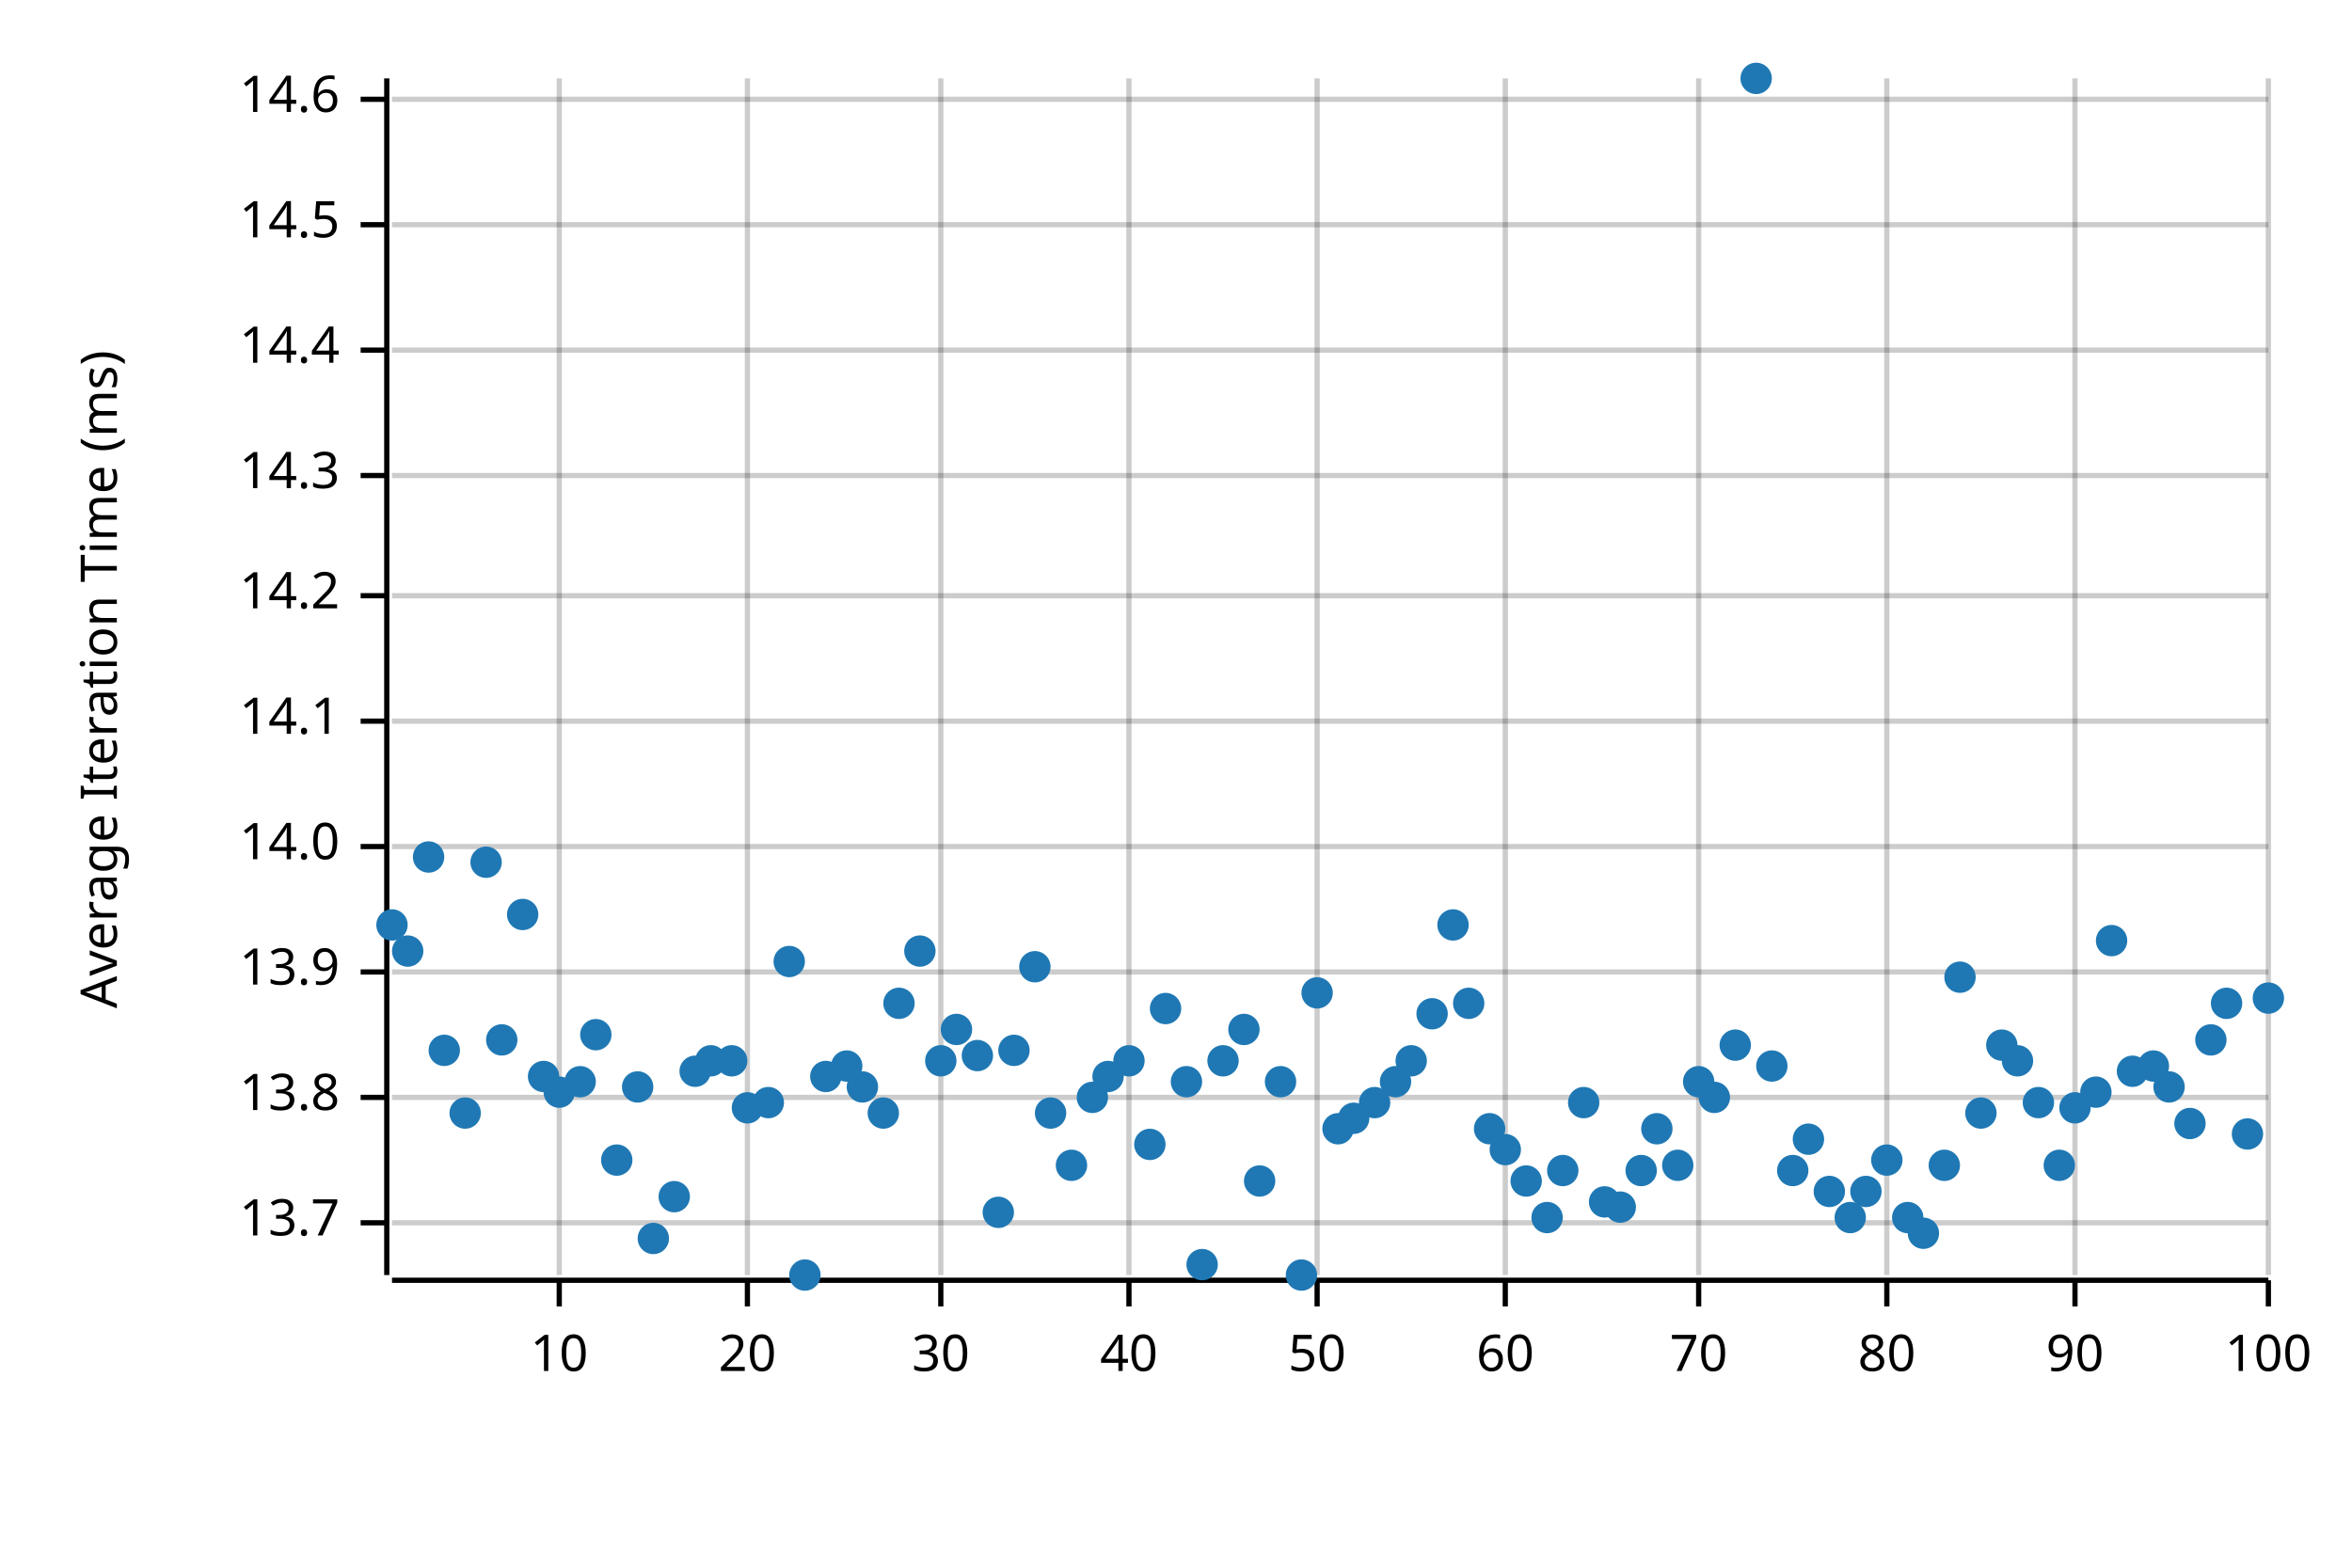
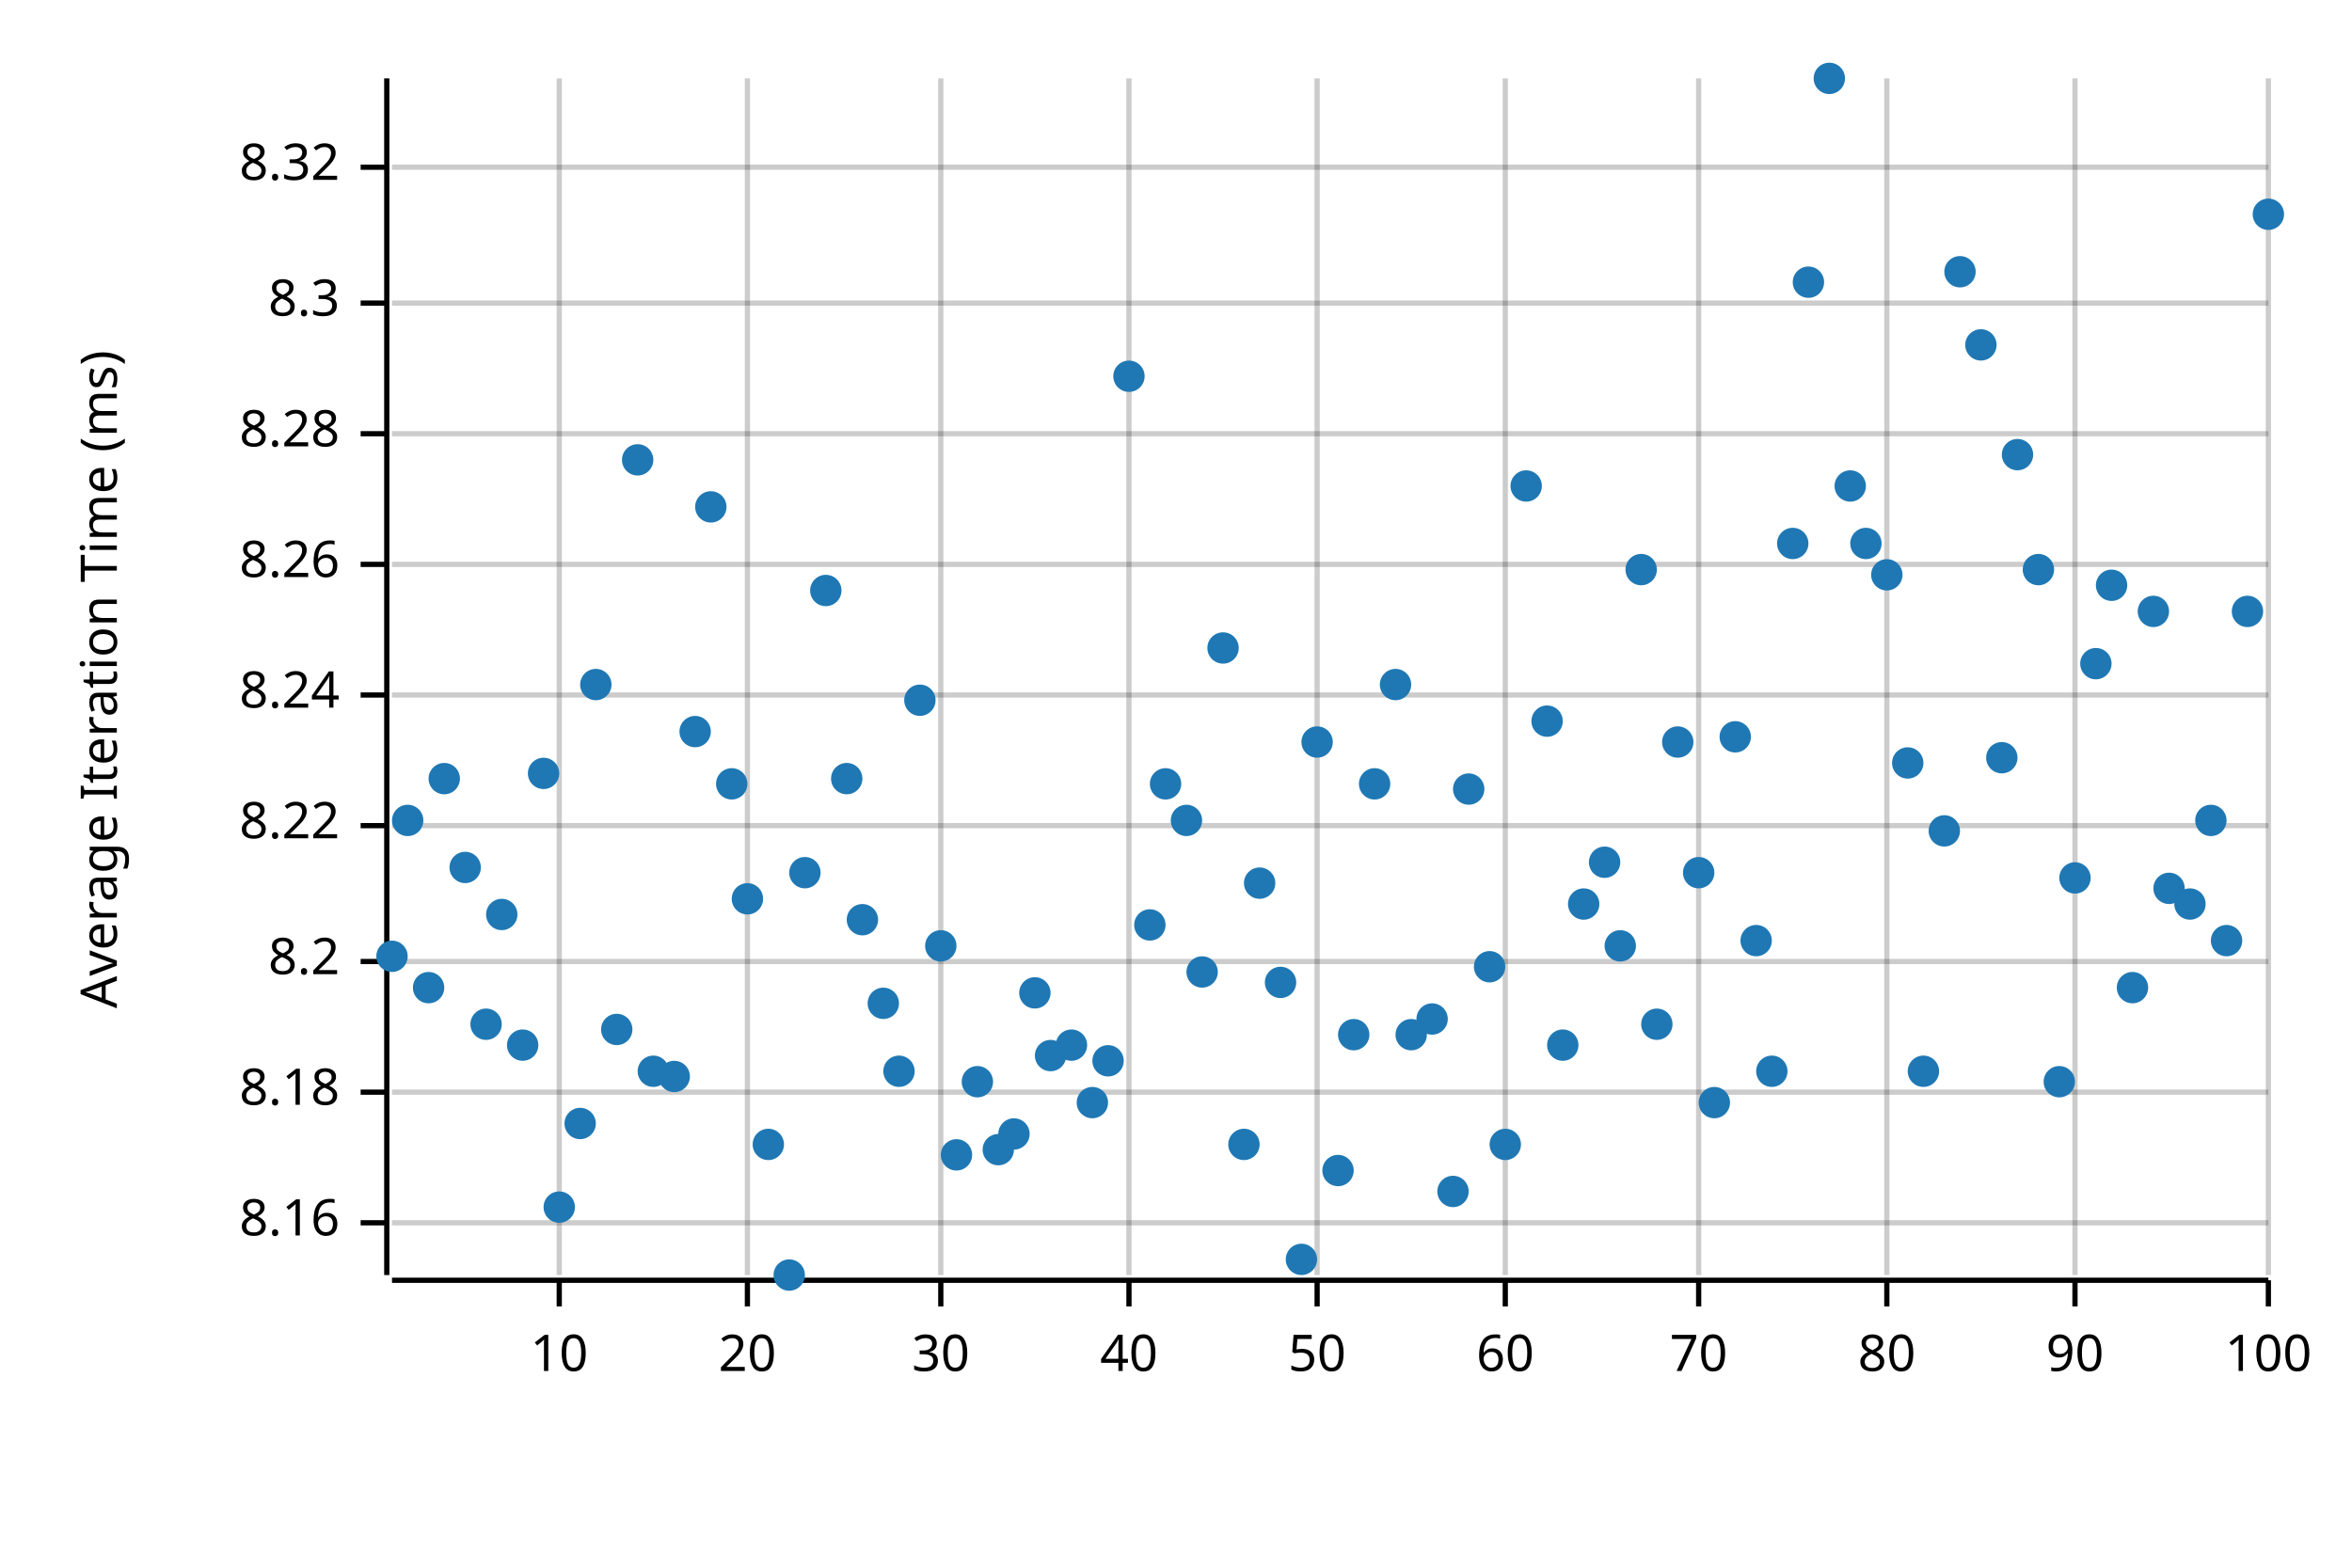
<svg xmlns="http://www.w3.org/2000/svg" width="450" height="300" viewBox="0 0 450 300">
  <text x="15" y="130" dy="0.76em" text-anchor="middle" font-family="sans-serif" font-size="9.677" opacity="1" fill="#000000" transform="rotate(270, 15, 130)">
Average Iteration Time (ms)
</text>
  <line opacity="0.2" stroke="#000000" stroke-width="1" x1="107" y1="244" x2="107" y2="15" />
  <line opacity="0.2" stroke="#000000" stroke-width="1" x1="143" y1="244" x2="143" y2="15" />
  <line opacity="0.2" stroke="#000000" stroke-width="1" x1="180" y1="244" x2="180" y2="15" />
  <line opacity="0.2" stroke="#000000" stroke-width="1" x1="216" y1="244" x2="216" y2="15" />
  <line opacity="0.2" stroke="#000000" stroke-width="1" x1="252" y1="244" x2="252" y2="15" />
  <line opacity="0.2" stroke="#000000" stroke-width="1" x1="288" y1="244" x2="288" y2="15" />
  <line opacity="0.2" stroke="#000000" stroke-width="1" x1="325" y1="244" x2="325" y2="15" />
  <line opacity="0.2" stroke="#000000" stroke-width="1" x1="361" y1="244" x2="361" y2="15" />
  <line opacity="0.2" stroke="#000000" stroke-width="1" x1="397" y1="244" x2="397" y2="15" />
  <line opacity="0.2" stroke="#000000" stroke-width="1" x1="434" y1="244" x2="434" y2="15" />
  <line opacity="0.2" stroke="#000000" stroke-width="1" x1="75" y1="234" x2="434" y2="234" />
-   <line opacity="0.2" stroke="#000000" stroke-width="1" x1="75" y1="210" x2="434" y2="210" />
-   <line opacity="0.2" stroke="#000000" stroke-width="1" x1="75" y1="186" x2="434" y2="186" />
-   <line opacity="0.2" stroke="#000000" stroke-width="1" x1="75" y1="162" x2="434" y2="162" />
-   <line opacity="0.2" stroke="#000000" stroke-width="1" x1="75" y1="138" x2="434" y2="138" />
-   <line opacity="0.2" stroke="#000000" stroke-width="1" x1="75" y1="114" x2="434" y2="114" />
-   <line opacity="0.2" stroke="#000000" stroke-width="1" x1="75" y1="91" x2="434" y2="91" />
-   <line opacity="0.2" stroke="#000000" stroke-width="1" x1="75" y1="67" x2="434" y2="67" />
-   <line opacity="0.2" stroke="#000000" stroke-width="1" x1="75" y1="43" x2="434" y2="43" />
-   <line opacity="0.2" stroke="#000000" stroke-width="1" x1="75" y1="19" x2="434" y2="19" />
+   <line opacity="0.2" stroke="#000000" stroke-width="1" x1="75" y1="209" x2="434" y2="209" />
+   <line opacity="0.2" stroke="#000000" stroke-width="1" x1="75" y1="184" x2="434" y2="184" />
+   <line opacity="0.2" stroke="#000000" stroke-width="1" x1="75" y1="158" x2="434" y2="158" />
+   <line opacity="0.2" stroke="#000000" stroke-width="1" x1="75" y1="133" x2="434" y2="133" />
+   <line opacity="0.2" stroke="#000000" stroke-width="1" x1="75" y1="108" x2="434" y2="108" />
+   <line opacity="0.2" stroke="#000000" stroke-width="1" x1="75" y1="83" x2="434" y2="83" />
+   <line opacity="0.2" stroke="#000000" stroke-width="1" x1="75" y1="58" x2="434" y2="58" />
+   <line opacity="0.2" stroke="#000000" stroke-width="1" x1="75" y1="32" x2="434" y2="32" />
  <polyline fill="none" opacity="1" stroke="#000000" stroke-width="1" points="74,15 74,244 " />
  <text x="65" y="234" dy="0.5ex" text-anchor="end" font-family="sans-serif" font-size="9.677" opacity="1" fill="#000000">
- 13.7
+ 8.16
</text>
  <polyline fill="none" opacity="1" stroke="#000000" stroke-width="1" points="69,234 74,234 " />
-   <text x="65" y="210" dy="0.5ex" text-anchor="end" font-family="sans-serif" font-size="9.677" opacity="1" fill="#000000">
- 13.8
- </text>
-   <polyline fill="none" opacity="1" stroke="#000000" stroke-width="1" points="69,210 74,210 " />
-   <text x="65" y="186" dy="0.5ex" text-anchor="end" font-family="sans-serif" font-size="9.677" opacity="1" fill="#000000">
- 13.9
- </text>
-   <polyline fill="none" opacity="1" stroke="#000000" stroke-width="1" points="69,186 74,186 " />
-   <text x="65" y="162" dy="0.5ex" text-anchor="end" font-family="sans-serif" font-size="9.677" opacity="1" fill="#000000">
- 14.0
- </text>
-   <polyline fill="none" opacity="1" stroke="#000000" stroke-width="1" points="69,162 74,162 " />
-   <text x="65" y="138" dy="0.5ex" text-anchor="end" font-family="sans-serif" font-size="9.677" opacity="1" fill="#000000">
- 14.1
- </text>
-   <polyline fill="none" opacity="1" stroke="#000000" stroke-width="1" points="69,138 74,138 " />
-   <text x="65" y="114" dy="0.5ex" text-anchor="end" font-family="sans-serif" font-size="9.677" opacity="1" fill="#000000">
- 14.2
- </text>
-   <polyline fill="none" opacity="1" stroke="#000000" stroke-width="1" points="69,114 74,114 " />
-   <text x="65" y="91" dy="0.5ex" text-anchor="end" font-family="sans-serif" font-size="9.677" opacity="1" fill="#000000">
- 14.3
- </text>
-   <polyline fill="none" opacity="1" stroke="#000000" stroke-width="1" points="69,91 74,91 " />
-   <text x="65" y="67" dy="0.5ex" text-anchor="end" font-family="sans-serif" font-size="9.677" opacity="1" fill="#000000">
- 14.4
- </text>
-   <polyline fill="none" opacity="1" stroke="#000000" stroke-width="1" points="69,67 74,67 " />
-   <text x="65" y="43" dy="0.5ex" text-anchor="end" font-family="sans-serif" font-size="9.677" opacity="1" fill="#000000">
- 14.5
- </text>
-   <polyline fill="none" opacity="1" stroke="#000000" stroke-width="1" points="69,43 74,43 " />
-   <text x="65" y="19" dy="0.5ex" text-anchor="end" font-family="sans-serif" font-size="9.677" opacity="1" fill="#000000">
- 14.6
- </text>
-   <polyline fill="none" opacity="1" stroke="#000000" stroke-width="1" points="69,19 74,19 " />
+   <text x="65" y="209" dy="0.5ex" text-anchor="end" font-family="sans-serif" font-size="9.677" opacity="1" fill="#000000">
+ 8.18
+ </text>
+   <polyline fill="none" opacity="1" stroke="#000000" stroke-width="1" points="69,209 74,209 " />
+   <text x="65" y="184" dy="0.5ex" text-anchor="end" font-family="sans-serif" font-size="9.677" opacity="1" fill="#000000">
+ 8.2
+ </text>
+   <polyline fill="none" opacity="1" stroke="#000000" stroke-width="1" points="69,184 74,184 " />
+   <text x="65" y="158" dy="0.5ex" text-anchor="end" font-family="sans-serif" font-size="9.677" opacity="1" fill="#000000">
+ 8.22
+ </text>
+   <polyline fill="none" opacity="1" stroke="#000000" stroke-width="1" points="69,158 74,158 " />
+   <text x="65" y="133" dy="0.5ex" text-anchor="end" font-family="sans-serif" font-size="9.677" opacity="1" fill="#000000">
+ 8.24
+ </text>
+   <polyline fill="none" opacity="1" stroke="#000000" stroke-width="1" points="69,133 74,133 " />
+   <text x="65" y="108" dy="0.5ex" text-anchor="end" font-family="sans-serif" font-size="9.677" opacity="1" fill="#000000">
+ 8.26
+ </text>
+   <polyline fill="none" opacity="1" stroke="#000000" stroke-width="1" points="69,108 74,108 " />
+   <text x="65" y="83" dy="0.5ex" text-anchor="end" font-family="sans-serif" font-size="9.677" opacity="1" fill="#000000">
+ 8.28
+ </text>
+   <polyline fill="none" opacity="1" stroke="#000000" stroke-width="1" points="69,83 74,83 " />
+   <text x="65" y="58" dy="0.5ex" text-anchor="end" font-family="sans-serif" font-size="9.677" opacity="1" fill="#000000">
+ 8.3
+ </text>
+   <polyline fill="none" opacity="1" stroke="#000000" stroke-width="1" points="69,58 74,58 " />
+   <text x="65" y="32" dy="0.5ex" text-anchor="end" font-family="sans-serif" font-size="9.677" opacity="1" fill="#000000">
+ 8.32
+ </text>
+   <polyline fill="none" opacity="1" stroke="#000000" stroke-width="1" points="69,32 74,32 " />
  <polyline fill="none" opacity="1" stroke="#000000" stroke-width="1" points="75,245 434,245 " />
  <text x="107" y="255" dy="0.76em" text-anchor="middle" font-family="sans-serif" font-size="9.677" opacity="1" fill="#000000">
10
</text>
  <polyline fill="none" opacity="1" stroke="#000000" stroke-width="1" points="107,245 107,250 " />
  <text x="143" y="255" dy="0.76em" text-anchor="middle" font-family="sans-serif" font-size="9.677" opacity="1" fill="#000000">
20
</text>
  <polyline fill="none" opacity="1" stroke="#000000" stroke-width="1" points="143,245 143,250 " />
  <text x="180" y="255" dy="0.76em" text-anchor="middle" font-family="sans-serif" font-size="9.677" opacity="1" fill="#000000">
30
</text>
  <polyline fill="none" opacity="1" stroke="#000000" stroke-width="1" points="180,245 180,250 " />
  <text x="216" y="255" dy="0.76em" text-anchor="middle" font-family="sans-serif" font-size="9.677" opacity="1" fill="#000000">
40
</text>
  <polyline fill="none" opacity="1" stroke="#000000" stroke-width="1" points="216,245 216,250 " />
  <text x="252" y="255" dy="0.76em" text-anchor="middle" font-family="sans-serif" font-size="9.677" opacity="1" fill="#000000">
50
</text>
  <polyline fill="none" opacity="1" stroke="#000000" stroke-width="1" points="252,245 252,250 " />
  <text x="288" y="255" dy="0.76em" text-anchor="middle" font-family="sans-serif" font-size="9.677" opacity="1" fill="#000000">
60
</text>
  <polyline fill="none" opacity="1" stroke="#000000" stroke-width="1" points="288,245 288,250 " />
  <text x="325" y="255" dy="0.76em" text-anchor="middle" font-family="sans-serif" font-size="9.677" opacity="1" fill="#000000">
70
</text>
  <polyline fill="none" opacity="1" stroke="#000000" stroke-width="1" points="325,245 325,250 " />
  <text x="361" y="255" dy="0.76em" text-anchor="middle" font-family="sans-serif" font-size="9.677" opacity="1" fill="#000000">
80
</text>
  <polyline fill="none" opacity="1" stroke="#000000" stroke-width="1" points="361,245 361,250 " />
  <text x="397" y="255" dy="0.76em" text-anchor="middle" font-family="sans-serif" font-size="9.677" opacity="1" fill="#000000">
90
</text>
  <polyline fill="none" opacity="1" stroke="#000000" stroke-width="1" points="397,245 397,250 " />
  <text x="434" y="255" dy="0.76em" text-anchor="middle" font-family="sans-serif" font-size="9.677" opacity="1" fill="#000000">
100
</text>
  <polyline fill="none" opacity="1" stroke="#000000" stroke-width="1" points="434,245 434,250 " />
-   <circle cx="75" cy="177" r="3" opacity="1" fill="#1F78B4" stroke="none" stroke-width="1" />
-   <circle cx="78" cy="182" r="3" opacity="1" fill="#1F78B4" stroke="none" stroke-width="1" />
-   <circle cx="82" cy="164" r="3" opacity="1" fill="#1F78B4" stroke="none" stroke-width="1" />
-   <circle cx="85" cy="201" r="3" opacity="1" fill="#1F78B4" stroke="none" stroke-width="1" />
-   <circle cx="89" cy="213" r="3" opacity="1" fill="#1F78B4" stroke="none" stroke-width="1" />
-   <circle cx="93" cy="165" r="3" opacity="1" fill="#1F78B4" stroke="none" stroke-width="1" />
-   <circle cx="96" cy="199" r="3" opacity="1" fill="#1F78B4" stroke="none" stroke-width="1" />
-   <circle cx="100" cy="175" r="3" opacity="1" fill="#1F78B4" stroke="none" stroke-width="1" />
-   <circle cx="104" cy="206" r="3" opacity="1" fill="#1F78B4" stroke="none" stroke-width="1" />
-   <circle cx="107" cy="209" r="3" opacity="1" fill="#1F78B4" stroke="none" stroke-width="1" />
-   <circle cx="111" cy="207" r="3" opacity="1" fill="#1F78B4" stroke="none" stroke-width="1" />
-   <circle cx="114" cy="198" r="3" opacity="1" fill="#1F78B4" stroke="none" stroke-width="1" />
-   <circle cx="118" cy="222" r="3" opacity="1" fill="#1F78B4" stroke="none" stroke-width="1" />
-   <circle cx="122" cy="208" r="3" opacity="1" fill="#1F78B4" stroke="none" stroke-width="1" />
-   <circle cx="125" cy="237" r="3" opacity="1" fill="#1F78B4" stroke="none" stroke-width="1" />
-   <circle cx="129" cy="229" r="3" opacity="1" fill="#1F78B4" stroke="none" stroke-width="1" />
-   <circle cx="133" cy="205" r="3" opacity="1" fill="#1F78B4" stroke="none" stroke-width="1" />
-   <circle cx="136" cy="203" r="3" opacity="1" fill="#1F78B4" stroke="none" stroke-width="1" />
-   <circle cx="140" cy="203" r="3" opacity="1" fill="#1F78B4" stroke="none" stroke-width="1" />
-   <circle cx="143" cy="212" r="3" opacity="1" fill="#1F78B4" stroke="none" stroke-width="1" />
-   <circle cx="147" cy="211" r="3" opacity="1" fill="#1F78B4" stroke="none" stroke-width="1" />
-   <circle cx="151" cy="184" r="3" opacity="1" fill="#1F78B4" stroke="none" stroke-width="1" />
-   <circle cx="154" cy="244" r="3" opacity="1" fill="#1F78B4" stroke="none" stroke-width="1" />
-   <circle cx="158" cy="206" r="3" opacity="1" fill="#1F78B4" stroke="none" stroke-width="1" />
-   <circle cx="162" cy="204" r="3" opacity="1" fill="#1F78B4" stroke="none" stroke-width="1" />
-   <circle cx="165" cy="208" r="3" opacity="1" fill="#1F78B4" stroke="none" stroke-width="1" />
-   <circle cx="169" cy="213" r="3" opacity="1" fill="#1F78B4" stroke="none" stroke-width="1" />
-   <circle cx="172" cy="192" r="3" opacity="1" fill="#1F78B4" stroke="none" stroke-width="1" />
-   <circle cx="176" cy="182" r="3" opacity="1" fill="#1F78B4" stroke="none" stroke-width="1" />
-   <circle cx="180" cy="203" r="3" opacity="1" fill="#1F78B4" stroke="none" stroke-width="1" />
-   <circle cx="183" cy="197" r="3" opacity="1" fill="#1F78B4" stroke="none" stroke-width="1" />
-   <circle cx="187" cy="202" r="3" opacity="1" fill="#1F78B4" stroke="none" stroke-width="1" />
-   <circle cx="191" cy="232" r="3" opacity="1" fill="#1F78B4" stroke="none" stroke-width="1" />
-   <circle cx="194" cy="201" r="3" opacity="1" fill="#1F78B4" stroke="none" stroke-width="1" />
-   <circle cx="198" cy="185" r="3" opacity="1" fill="#1F78B4" stroke="none" stroke-width="1" />
-   <circle cx="201" cy="213" r="3" opacity="1" fill="#1F78B4" stroke="none" stroke-width="1" />
-   <circle cx="205" cy="223" r="3" opacity="1" fill="#1F78B4" stroke="none" stroke-width="1" />
-   <circle cx="209" cy="210" r="3" opacity="1" fill="#1F78B4" stroke="none" stroke-width="1" />
-   <circle cx="212" cy="206" r="3" opacity="1" fill="#1F78B4" stroke="none" stroke-width="1" />
-   <circle cx="216" cy="203" r="3" opacity="1" fill="#1F78B4" stroke="none" stroke-width="1" />
-   <circle cx="220" cy="219" r="3" opacity="1" fill="#1F78B4" stroke="none" stroke-width="1" />
-   <circle cx="223" cy="193" r="3" opacity="1" fill="#1F78B4" stroke="none" stroke-width="1" />
-   <circle cx="227" cy="207" r="3" opacity="1" fill="#1F78B4" stroke="none" stroke-width="1" />
-   <circle cx="230" cy="242" r="3" opacity="1" fill="#1F78B4" stroke="none" stroke-width="1" />
-   <circle cx="234" cy="203" r="3" opacity="1" fill="#1F78B4" stroke="none" stroke-width="1" />
-   <circle cx="238" cy="197" r="3" opacity="1" fill="#1F78B4" stroke="none" stroke-width="1" />
-   <circle cx="241" cy="226" r="3" opacity="1" fill="#1F78B4" stroke="none" stroke-width="1" />
-   <circle cx="245" cy="207" r="3" opacity="1" fill="#1F78B4" stroke="none" stroke-width="1" />
-   <circle cx="249" cy="244" r="3" opacity="1" fill="#1F78B4" stroke="none" stroke-width="1" />
-   <circle cx="252" cy="190" r="3" opacity="1" fill="#1F78B4" stroke="none" stroke-width="1" />
-   <circle cx="256" cy="216" r="3" opacity="1" fill="#1F78B4" stroke="none" stroke-width="1" />
-   <circle cx="259" cy="214" r="3" opacity="1" fill="#1F78B4" stroke="none" stroke-width="1" />
-   <circle cx="263" cy="211" r="3" opacity="1" fill="#1F78B4" stroke="none" stroke-width="1" />
-   <circle cx="267" cy="207" r="3" opacity="1" fill="#1F78B4" stroke="none" stroke-width="1" />
-   <circle cx="270" cy="203" r="3" opacity="1" fill="#1F78B4" stroke="none" stroke-width="1" />
-   <circle cx="274" cy="194" r="3" opacity="1" fill="#1F78B4" stroke="none" stroke-width="1" />
-   <circle cx="278" cy="177" r="3" opacity="1" fill="#1F78B4" stroke="none" stroke-width="1" />
-   <circle cx="281" cy="192" r="3" opacity="1" fill="#1F78B4" stroke="none" stroke-width="1" />
-   <circle cx="285" cy="216" r="3" opacity="1" fill="#1F78B4" stroke="none" stroke-width="1" />
-   <circle cx="288" cy="220" r="3" opacity="1" fill="#1F78B4" stroke="none" stroke-width="1" />
-   <circle cx="292" cy="226" r="3" opacity="1" fill="#1F78B4" stroke="none" stroke-width="1" />
-   <circle cx="296" cy="233" r="3" opacity="1" fill="#1F78B4" stroke="none" stroke-width="1" />
-   <circle cx="299" cy="224" r="3" opacity="1" fill="#1F78B4" stroke="none" stroke-width="1" />
-   <circle cx="303" cy="211" r="3" opacity="1" fill="#1F78B4" stroke="none" stroke-width="1" />
-   <circle cx="307" cy="230" r="3" opacity="1" fill="#1F78B4" stroke="none" stroke-width="1" />
-   <circle cx="310" cy="231" r="3" opacity="1" fill="#1F78B4" stroke="none" stroke-width="1" />
-   <circle cx="314" cy="224" r="3" opacity="1" fill="#1F78B4" stroke="none" stroke-width="1" />
-   <circle cx="317" cy="216" r="3" opacity="1" fill="#1F78B4" stroke="none" stroke-width="1" />
-   <circle cx="321" cy="223" r="3" opacity="1" fill="#1F78B4" stroke="none" stroke-width="1" />
-   <circle cx="325" cy="207" r="3" opacity="1" fill="#1F78B4" stroke="none" stroke-width="1" />
-   <circle cx="328" cy="210" r="3" opacity="1" fill="#1F78B4" stroke="none" stroke-width="1" />
-   <circle cx="332" cy="200" r="3" opacity="1" fill="#1F78B4" stroke="none" stroke-width="1" />
-   <circle cx="336" cy="15" r="3" opacity="1" fill="#1F78B4" stroke="none" stroke-width="1" />
-   <circle cx="339" cy="204" r="3" opacity="1" fill="#1F78B4" stroke="none" stroke-width="1" />
-   <circle cx="343" cy="224" r="3" opacity="1" fill="#1F78B4" stroke="none" stroke-width="1" />
-   <circle cx="346" cy="218" r="3" opacity="1" fill="#1F78B4" stroke="none" stroke-width="1" />
-   <circle cx="350" cy="228" r="3" opacity="1" fill="#1F78B4" stroke="none" stroke-width="1" />
-   <circle cx="354" cy="233" r="3" opacity="1" fill="#1F78B4" stroke="none" stroke-width="1" />
-   <circle cx="357" cy="228" r="3" opacity="1" fill="#1F78B4" stroke="none" stroke-width="1" />
-   <circle cx="361" cy="222" r="3" opacity="1" fill="#1F78B4" stroke="none" stroke-width="1" />
-   <circle cx="365" cy="233" r="3" opacity="1" fill="#1F78B4" stroke="none" stroke-width="1" />
-   <circle cx="368" cy="236" r="3" opacity="1" fill="#1F78B4" stroke="none" stroke-width="1" />
-   <circle cx="372" cy="223" r="3" opacity="1" fill="#1F78B4" stroke="none" stroke-width="1" />
-   <circle cx="375" cy="187" r="3" opacity="1" fill="#1F78B4" stroke="none" stroke-width="1" />
-   <circle cx="379" cy="213" r="3" opacity="1" fill="#1F78B4" stroke="none" stroke-width="1" />
-   <circle cx="383" cy="200" r="3" opacity="1" fill="#1F78B4" stroke="none" stroke-width="1" />
-   <circle cx="386" cy="203" r="3" opacity="1" fill="#1F78B4" stroke="none" stroke-width="1" />
-   <circle cx="390" cy="211" r="3" opacity="1" fill="#1F78B4" stroke="none" stroke-width="1" />
-   <circle cx="394" cy="223" r="3" opacity="1" fill="#1F78B4" stroke="none" stroke-width="1" />
-   <circle cx="397" cy="212" r="3" opacity="1" fill="#1F78B4" stroke="none" stroke-width="1" />
-   <circle cx="401" cy="209" r="3" opacity="1" fill="#1F78B4" stroke="none" stroke-width="1" />
-   <circle cx="404" cy="180" r="3" opacity="1" fill="#1F78B4" stroke="none" stroke-width="1" />
-   <circle cx="408" cy="205" r="3" opacity="1" fill="#1F78B4" stroke="none" stroke-width="1" />
-   <circle cx="412" cy="204" r="3" opacity="1" fill="#1F78B4" stroke="none" stroke-width="1" />
-   <circle cx="415" cy="208" r="3" opacity="1" fill="#1F78B4" stroke="none" stroke-width="1" />
-   <circle cx="419" cy="215" r="3" opacity="1" fill="#1F78B4" stroke="none" stroke-width="1" />
-   <circle cx="423" cy="199" r="3" opacity="1" fill="#1F78B4" stroke="none" stroke-width="1" />
-   <circle cx="426" cy="192" r="3" opacity="1" fill="#1F78B4" stroke="none" stroke-width="1" />
-   <circle cx="430" cy="217" r="3" opacity="1" fill="#1F78B4" stroke="none" stroke-width="1" />
-   <circle cx="434" cy="191" r="3" opacity="1" fill="#1F78B4" stroke="none" stroke-width="1" />
+   <circle cx="75" cy="183" r="3" opacity="1" fill="#1F78B4" stroke="none" stroke-width="1" />
+   <circle cx="78" cy="157" r="3" opacity="1" fill="#1F78B4" stroke="none" stroke-width="1" />
+   <circle cx="82" cy="189" r="3" opacity="1" fill="#1F78B4" stroke="none" stroke-width="1" />
+   <circle cx="85" cy="149" r="3" opacity="1" fill="#1F78B4" stroke="none" stroke-width="1" />
+   <circle cx="89" cy="166" r="3" opacity="1" fill="#1F78B4" stroke="none" stroke-width="1" />
+   <circle cx="93" cy="196" r="3" opacity="1" fill="#1F78B4" stroke="none" stroke-width="1" />
+   <circle cx="96" cy="175" r="3" opacity="1" fill="#1F78B4" stroke="none" stroke-width="1" />
+   <circle cx="100" cy="200" r="3" opacity="1" fill="#1F78B4" stroke="none" stroke-width="1" />
+   <circle cx="104" cy="148" r="3" opacity="1" fill="#1F78B4" stroke="none" stroke-width="1" />
+   <circle cx="107" cy="231" r="3" opacity="1" fill="#1F78B4" stroke="none" stroke-width="1" />
+   <circle cx="111" cy="215" r="3" opacity="1" fill="#1F78B4" stroke="none" stroke-width="1" />
+   <circle cx="114" cy="131" r="3" opacity="1" fill="#1F78B4" stroke="none" stroke-width="1" />
+   <circle cx="118" cy="197" r="3" opacity="1" fill="#1F78B4" stroke="none" stroke-width="1" />
+   <circle cx="122" cy="88" r="3" opacity="1" fill="#1F78B4" stroke="none" stroke-width="1" />
+   <circle cx="125" cy="205" r="3" opacity="1" fill="#1F78B4" stroke="none" stroke-width="1" />
+   <circle cx="129" cy="206" r="3" opacity="1" fill="#1F78B4" stroke="none" stroke-width="1" />
+   <circle cx="133" cy="140" r="3" opacity="1" fill="#1F78B4" stroke="none" stroke-width="1" />
+   <circle cx="136" cy="97" r="3" opacity="1" fill="#1F78B4" stroke="none" stroke-width="1" />
+   <circle cx="140" cy="150" r="3" opacity="1" fill="#1F78B4" stroke="none" stroke-width="1" />
+   <circle cx="143" cy="172" r="3" opacity="1" fill="#1F78B4" stroke="none" stroke-width="1" />
+   <circle cx="147" cy="219" r="3" opacity="1" fill="#1F78B4" stroke="none" stroke-width="1" />
+   <circle cx="151" cy="244" r="3" opacity="1" fill="#1F78B4" stroke="none" stroke-width="1" />
+   <circle cx="154" cy="167" r="3" opacity="1" fill="#1F78B4" stroke="none" stroke-width="1" />
+   <circle cx="158" cy="113" r="3" opacity="1" fill="#1F78B4" stroke="none" stroke-width="1" />
+   <circle cx="162" cy="149" r="3" opacity="1" fill="#1F78B4" stroke="none" stroke-width="1" />
+   <circle cx="165" cy="176" r="3" opacity="1" fill="#1F78B4" stroke="none" stroke-width="1" />
+   <circle cx="169" cy="192" r="3" opacity="1" fill="#1F78B4" stroke="none" stroke-width="1" />
+   <circle cx="172" cy="205" r="3" opacity="1" fill="#1F78B4" stroke="none" stroke-width="1" />
+   <circle cx="176" cy="134" r="3" opacity="1" fill="#1F78B4" stroke="none" stroke-width="1" />
+   <circle cx="180" cy="181" r="3" opacity="1" fill="#1F78B4" stroke="none" stroke-width="1" />
+   <circle cx="183" cy="221" r="3" opacity="1" fill="#1F78B4" stroke="none" stroke-width="1" />
+   <circle cx="187" cy="207" r="3" opacity="1" fill="#1F78B4" stroke="none" stroke-width="1" />
+   <circle cx="191" cy="220" r="3" opacity="1" fill="#1F78B4" stroke="none" stroke-width="1" />
+   <circle cx="194" cy="217" r="3" opacity="1" fill="#1F78B4" stroke="none" stroke-width="1" />
+   <circle cx="198" cy="190" r="3" opacity="1" fill="#1F78B4" stroke="none" stroke-width="1" />
+   <circle cx="201" cy="202" r="3" opacity="1" fill="#1F78B4" stroke="none" stroke-width="1" />
+   <circle cx="205" cy="200" r="3" opacity="1" fill="#1F78B4" stroke="none" stroke-width="1" />
+   <circle cx="209" cy="211" r="3" opacity="1" fill="#1F78B4" stroke="none" stroke-width="1" />
+   <circle cx="212" cy="203" r="3" opacity="1" fill="#1F78B4" stroke="none" stroke-width="1" />
+   <circle cx="216" cy="72" r="3" opacity="1" fill="#1F78B4" stroke="none" stroke-width="1" />
+   <circle cx="220" cy="177" r="3" opacity="1" fill="#1F78B4" stroke="none" stroke-width="1" />
+   <circle cx="223" cy="150" r="3" opacity="1" fill="#1F78B4" stroke="none" stroke-width="1" />
+   <circle cx="227" cy="157" r="3" opacity="1" fill="#1F78B4" stroke="none" stroke-width="1" />
+   <circle cx="230" cy="186" r="3" opacity="1" fill="#1F78B4" stroke="none" stroke-width="1" />
+   <circle cx="234" cy="124" r="3" opacity="1" fill="#1F78B4" stroke="none" stroke-width="1" />
+   <circle cx="238" cy="219" r="3" opacity="1" fill="#1F78B4" stroke="none" stroke-width="1" />
+   <circle cx="241" cy="169" r="3" opacity="1" fill="#1F78B4" stroke="none" stroke-width="1" />
+   <circle cx="245" cy="188" r="3" opacity="1" fill="#1F78B4" stroke="none" stroke-width="1" />
+   <circle cx="249" cy="241" r="3" opacity="1" fill="#1F78B4" stroke="none" stroke-width="1" />
+   <circle cx="252" cy="142" r="3" opacity="1" fill="#1F78B4" stroke="none" stroke-width="1" />
+   <circle cx="256" cy="224" r="3" opacity="1" fill="#1F78B4" stroke="none" stroke-width="1" />
+   <circle cx="259" cy="198" r="3" opacity="1" fill="#1F78B4" stroke="none" stroke-width="1" />
+   <circle cx="263" cy="150" r="3" opacity="1" fill="#1F78B4" stroke="none" stroke-width="1" />
+   <circle cx="267" cy="131" r="3" opacity="1" fill="#1F78B4" stroke="none" stroke-width="1" />
+   <circle cx="270" cy="198" r="3" opacity="1" fill="#1F78B4" stroke="none" stroke-width="1" />
+   <circle cx="274" cy="195" r="3" opacity="1" fill="#1F78B4" stroke="none" stroke-width="1" />
+   <circle cx="278" cy="228" r="3" opacity="1" fill="#1F78B4" stroke="none" stroke-width="1" />
+   <circle cx="281" cy="151" r="3" opacity="1" fill="#1F78B4" stroke="none" stroke-width="1" />
+   <circle cx="285" cy="185" r="3" opacity="1" fill="#1F78B4" stroke="none" stroke-width="1" />
+   <circle cx="288" cy="219" r="3" opacity="1" fill="#1F78B4" stroke="none" stroke-width="1" />
+   <circle cx="292" cy="93" r="3" opacity="1" fill="#1F78B4" stroke="none" stroke-width="1" />
+   <circle cx="296" cy="138" r="3" opacity="1" fill="#1F78B4" stroke="none" stroke-width="1" />
+   <circle cx="299" cy="200" r="3" opacity="1" fill="#1F78B4" stroke="none" stroke-width="1" />
+   <circle cx="303" cy="173" r="3" opacity="1" fill="#1F78B4" stroke="none" stroke-width="1" />
+   <circle cx="307" cy="165" r="3" opacity="1" fill="#1F78B4" stroke="none" stroke-width="1" />
+   <circle cx="310" cy="181" r="3" opacity="1" fill="#1F78B4" stroke="none" stroke-width="1" />
+   <circle cx="314" cy="109" r="3" opacity="1" fill="#1F78B4" stroke="none" stroke-width="1" />
+   <circle cx="317" cy="196" r="3" opacity="1" fill="#1F78B4" stroke="none" stroke-width="1" />
+   <circle cx="321" cy="142" r="3" opacity="1" fill="#1F78B4" stroke="none" stroke-width="1" />
+   <circle cx="325" cy="167" r="3" opacity="1" fill="#1F78B4" stroke="none" stroke-width="1" />
+   <circle cx="328" cy="211" r="3" opacity="1" fill="#1F78B4" stroke="none" stroke-width="1" />
+   <circle cx="332" cy="141" r="3" opacity="1" fill="#1F78B4" stroke="none" stroke-width="1" />
+   <circle cx="336" cy="180" r="3" opacity="1" fill="#1F78B4" stroke="none" stroke-width="1" />
+   <circle cx="339" cy="205" r="3" opacity="1" fill="#1F78B4" stroke="none" stroke-width="1" />
+   <circle cx="343" cy="104" r="3" opacity="1" fill="#1F78B4" stroke="none" stroke-width="1" />
+   <circle cx="346" cy="54" r="3" opacity="1" fill="#1F78B4" stroke="none" stroke-width="1" />
+   <circle cx="350" cy="15" r="3" opacity="1" fill="#1F78B4" stroke="none" stroke-width="1" />
+   <circle cx="354" cy="93" r="3" opacity="1" fill="#1F78B4" stroke="none" stroke-width="1" />
+   <circle cx="357" cy="104" r="3" opacity="1" fill="#1F78B4" stroke="none" stroke-width="1" />
+   <circle cx="361" cy="110" r="3" opacity="1" fill="#1F78B4" stroke="none" stroke-width="1" />
+   <circle cx="365" cy="146" r="3" opacity="1" fill="#1F78B4" stroke="none" stroke-width="1" />
+   <circle cx="368" cy="205" r="3" opacity="1" fill="#1F78B4" stroke="none" stroke-width="1" />
+   <circle cx="372" cy="159" r="3" opacity="1" fill="#1F78B4" stroke="none" stroke-width="1" />
+   <circle cx="375" cy="52" r="3" opacity="1" fill="#1F78B4" stroke="none" stroke-width="1" />
+   <circle cx="379" cy="66" r="3" opacity="1" fill="#1F78B4" stroke="none" stroke-width="1" />
+   <circle cx="383" cy="145" r="3" opacity="1" fill="#1F78B4" stroke="none" stroke-width="1" />
+   <circle cx="386" cy="87" r="3" opacity="1" fill="#1F78B4" stroke="none" stroke-width="1" />
+   <circle cx="390" cy="109" r="3" opacity="1" fill="#1F78B4" stroke="none" stroke-width="1" />
+   <circle cx="394" cy="207" r="3" opacity="1" fill="#1F78B4" stroke="none" stroke-width="1" />
+   <circle cx="397" cy="168" r="3" opacity="1" fill="#1F78B4" stroke="none" stroke-width="1" />
+   <circle cx="401" cy="127" r="3" opacity="1" fill="#1F78B4" stroke="none" stroke-width="1" />
+   <circle cx="404" cy="112" r="3" opacity="1" fill="#1F78B4" stroke="none" stroke-width="1" />
+   <circle cx="408" cy="189" r="3" opacity="1" fill="#1F78B4" stroke="none" stroke-width="1" />
+   <circle cx="412" cy="117" r="3" opacity="1" fill="#1F78B4" stroke="none" stroke-width="1" />
+   <circle cx="415" cy="170" r="3" opacity="1" fill="#1F78B4" stroke="none" stroke-width="1" />
+   <circle cx="419" cy="173" r="3" opacity="1" fill="#1F78B4" stroke="none" stroke-width="1" />
+   <circle cx="423" cy="157" r="3" opacity="1" fill="#1F78B4" stroke="none" stroke-width="1" />
+   <circle cx="426" cy="180" r="3" opacity="1" fill="#1F78B4" stroke="none" stroke-width="1" />
+   <circle cx="430" cy="117" r="3" opacity="1" fill="#1F78B4" stroke="none" stroke-width="1" />
+   <circle cx="434" cy="41" r="3" opacity="1" fill="#1F78B4" stroke="none" stroke-width="1" />
</svg>
